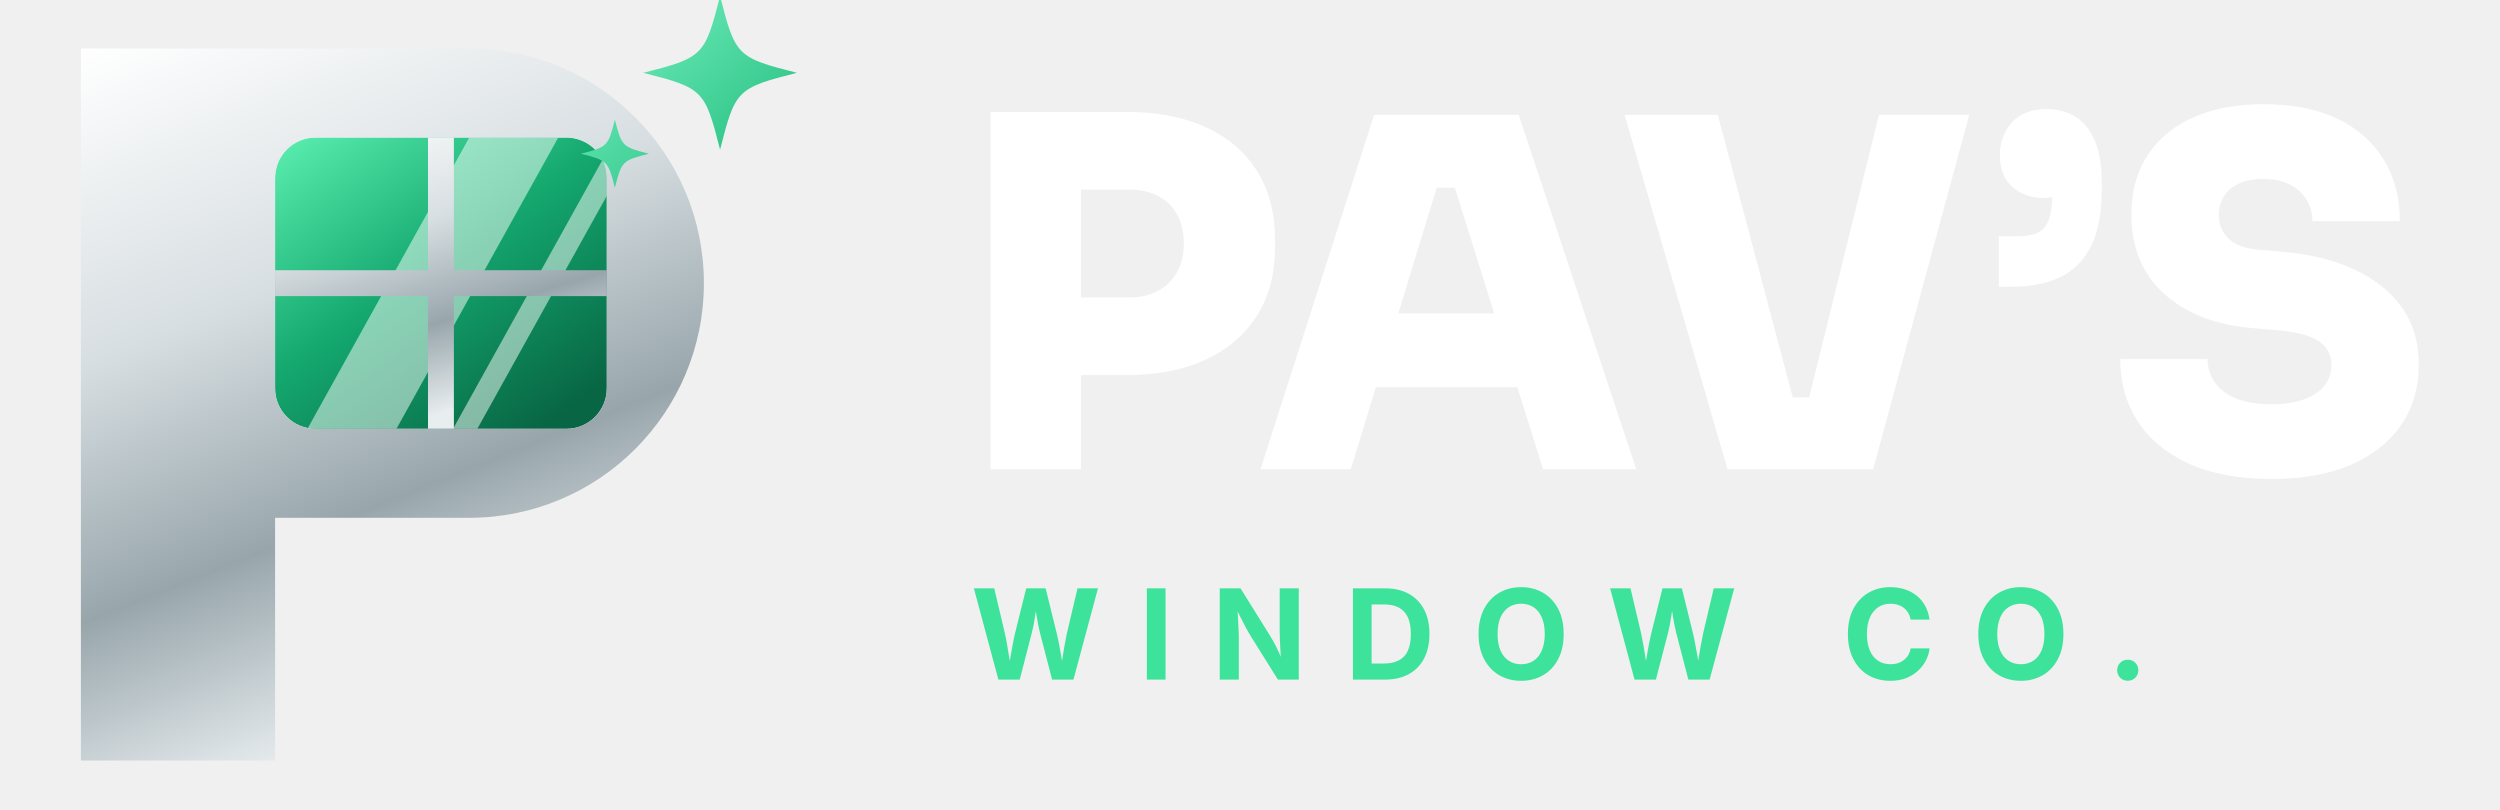
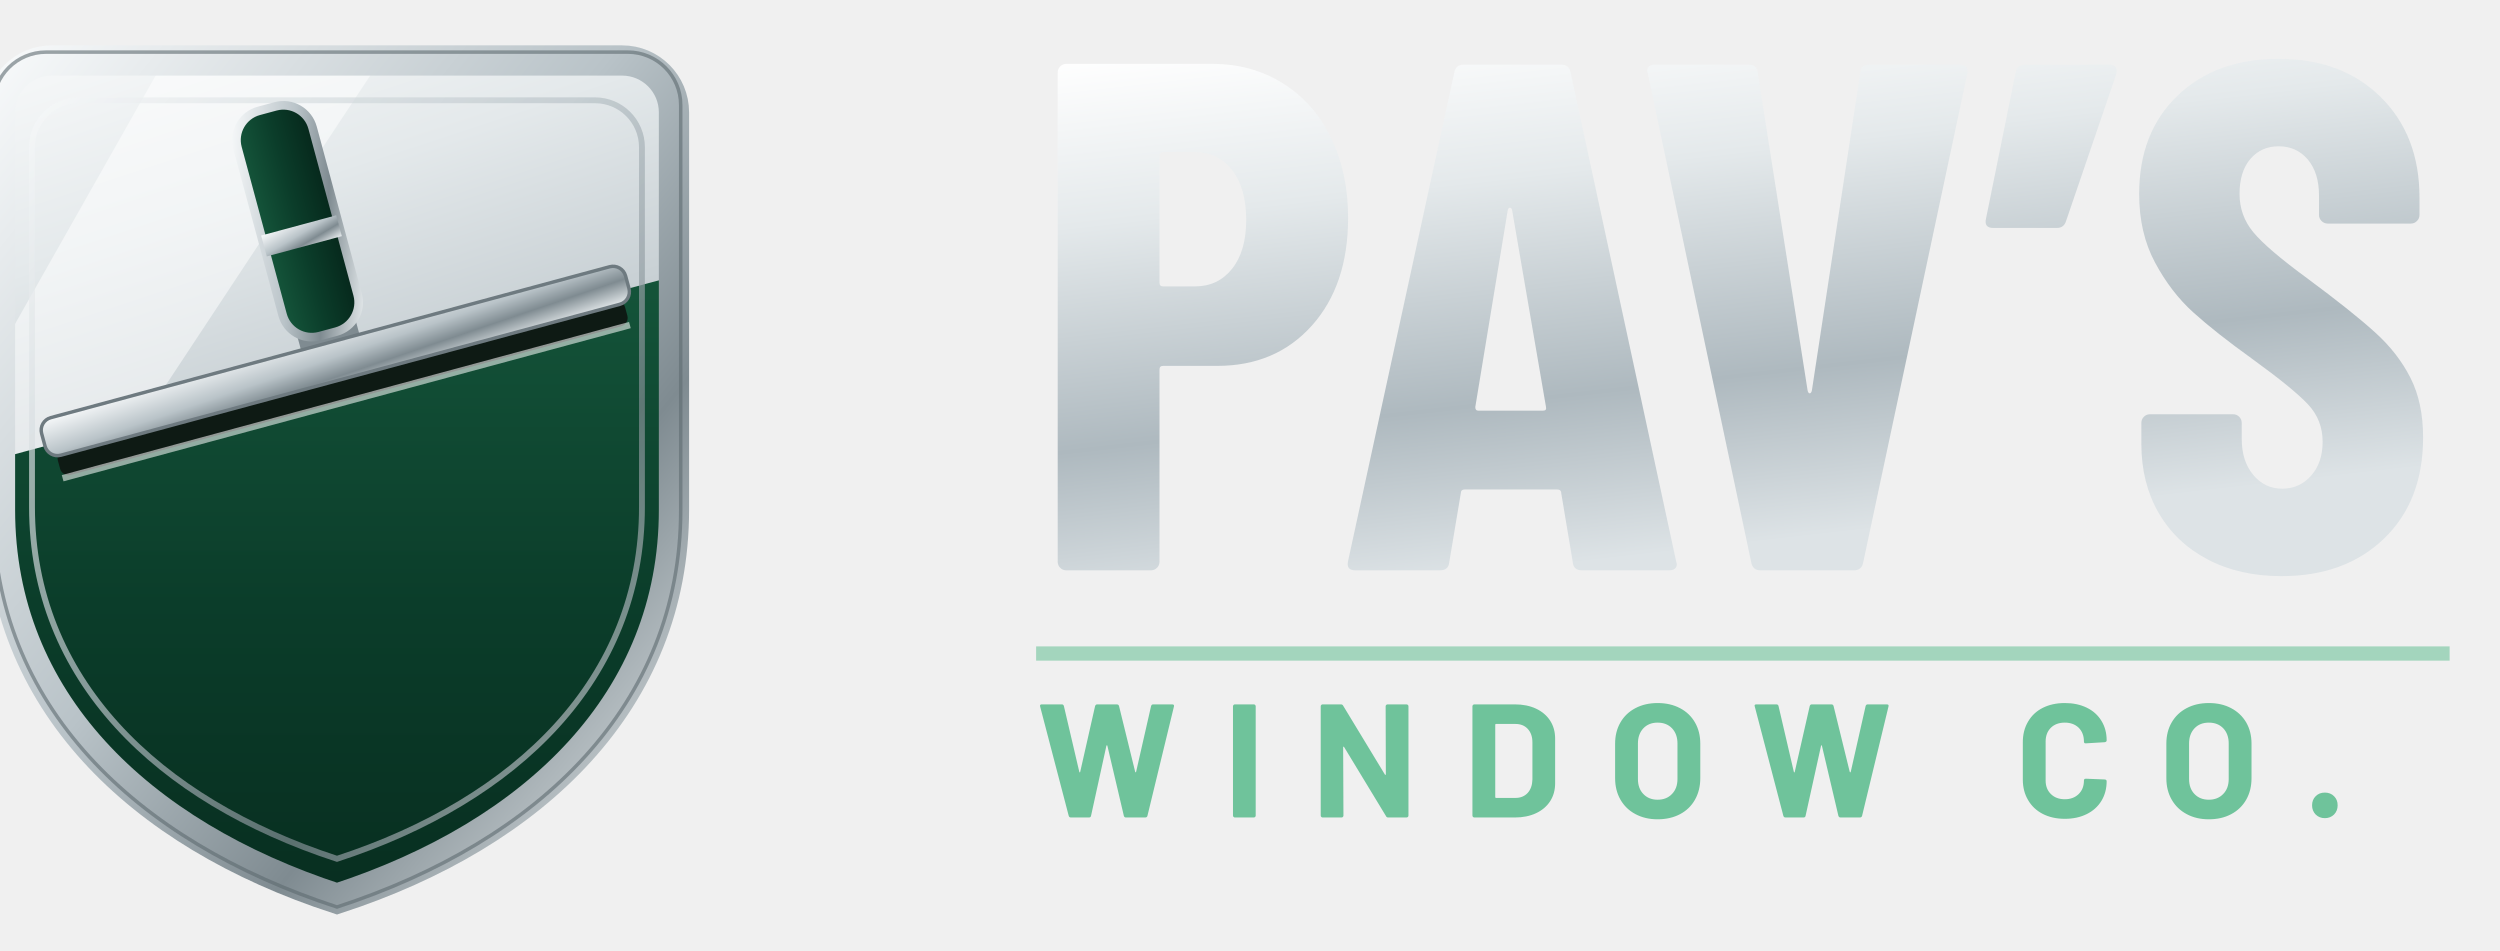
- <svg xmlns="http://www.w3.org/2000/svg" viewBox="0 0 309 100" width="309" height="100">
+ <svg xmlns="http://www.w3.org/2000/svg" viewBox="0 0 263 100" width="263" height="100">
  <defs>
-     <clipPath id="h-night-clip">
-       <path d="M39 17H70A5 5 0 0 1 75 22V48A5 5 0 0 1 70 53H39A5 5 0 0 1 34 48V22A5 5 0 0 1 39 17Z" />
+     <clipPath id="lh-night-c">
+       <path d="M34 14H166A12 12 0 0 1 178 26V118C178 162 146 193 100 208C54 193 22 162 22 118V26A12 12 0 0 1 34 14Z" />
    </clipPath>
-     <linearGradient id="h-night-body" x1="0" y1="0" x2="0.35" y2="1">
+     <linearGradient id="lh-night-silver" x1="0" y1="0" x2="0.3" y2="1">
      <stop offset="0" stop-color="#FFFFFF" />
-       <stop offset="0.4" stop-color="#D7DEE1" />
-       <stop offset="0.72" stop-color="#98A6AC" />
-       <stop offset="1" stop-color="#E8EDEF" />
+       <stop offset="0.3" stop-color="#E4E9EB" />
+       <stop offset="0.7" stop-color="#AEB9BF" />
+       <stop offset="1" stop-color="#DDE3E6" />
    </linearGradient>
-     <linearGradient id="h-night-win" x1="0" y1="0" x2="0.8" y2="1">
-       <stop offset="0" stop-color="#5BF0B0" />
-       <stop offset="0.5" stop-color="#14A86F" />
-       <stop offset="1" stop-color="#086644" />
+     <linearGradient id="lh-night-rim" x1="0" y1="0" x2="1" y2="1">
+       <stop offset="0" stop-color="#F7F9FA" />
+       <stop offset="0.45" stop-color="#B9C3C8" />
+       <stop offset="0.7" stop-color="#7F8B91" />
+       <stop offset="1" stop-color="#E6EBED" />
    </linearGradient>
-     <linearGradient id="h-night-spark" x1="0" y1="0" x2="1" y2="1">
-       <stop offset="0" stop-color="#7FF5C6" />
-       <stop offset="1" stop-color="#19B878" />
+     <linearGradient id="lh-night-green" x1="0" y1="0" x2="0" y2="1">
+       <stop offset="0" stop-color="#15563B" />
+       <stop offset="0.45" stop-color="#0B3D2A" />
+       <stop offset="1" stop-color="#06271B" />
+     </linearGradient>
+     <linearGradient id="lh-night-handle" x1="0" y1="0" x2="1" y2="0">
+       <stop offset="0" stop-color="#15563B" />
+       <stop offset="0.5" stop-color="#0B3D2A" />
+       <stop offset="1" stop-color="#06271B" />
    </linearGradient>
  </defs>
-   <path d="M39 17H70A5 5 0 0 1 75 22V48A5 5 0 0 1 70 53H39A5 5 0 0 1 34 48V22A5 5 0 0 1 39 17Z" fill="url(#h-night-win)" />
-   <path d="M38 53L58 17h11L49 53ZM56 53L76 17h3L59 53Z" fill="#FFFFFF" opacity="0.5" clip-path="url(#h-night-clip)" />
-   <path d="M52.9 17h3.2v36h-3.2ZM34 33.4h41v3.2h-41Z" fill="url(#h-night-body)" />
-   <path fill-rule="evenodd" d="M10 6H58A29 29 0 0 1 58 64H34V94H10ZM39 17H70A5 5 0 0 1 75 22V48A5 5 0 0 1 70 53H39A5 5 0 0 1 34 48V22A5 5 0 0 1 39 17Z" fill="url(#h-night-body)" />
-   <path d="M89 -0.5C90.881 6.91 91.09 7.119 98.5 9C91.09 10.881 90.881 11.09 89 18.5C87.119 11.09 86.91 10.881 79.5 9C86.91 7.119 87.119 6.91 89 -0.5ZM76 14.8C76.832 18.076 76.924 18.168 80.2 19C76.924 19.832 76.832 19.924 76 23.2C75.168 19.924 75.076 19.832 71.8 19C75.076 18.168 75.168 18.076 76 14.8Z" fill="url(#h-night-spark)" />
-   <path fill="#FFFFFF" d="M139.30 46.36L132.40 46.36L132.40 36.76L139.60 36.76Q141.64 36.76 143.14 35.95Q144.64 35.14 145.48 33.64Q146.32 32.14 146.32 30.10L146.32 30.10Q146.32 28 145.48 26.50Q144.64 25 143.14 24.22Q141.64 23.44 139.60 23.44L139.60 23.44L132.40 23.44L132.40 13.84L139.30 13.84Q144.94 13.84 149.05 15.73Q153.16 17.62 155.38 21.16Q157.60 24.70 157.60 29.62L157.60 29.62L157.60 30.58Q157.60 35.44 155.38 38.98Q153.16 42.52 149.05 44.44Q144.94 46.36 139.30 46.36L139.30 46.36ZM133.60 58L122.44 58L122.44 13.84L133.60 13.84L133.60 58ZM166.96 58L155.80 58L169.84 14.20L187.72 14.20L202.24 58L190.72 58L179.44 22L182.62 23.20L174.70 23.20L177.94 22L166.96 58ZM190.60 47.86L167.26 47.86L170.62 38.74L187.24 38.74L190.60 47.86ZM231.52 58L213.52 58L200.80 14.20L212.32 14.20L221.86 50.14L219.76 49.12L225.52 49.12L223.36 50.14L232.24 14.20L243.40 14.20L231.52 58ZM248.68 35.44L247.06 35.44L247.06 29.20L249.34 29.20Q250.90 29.20 251.83 28.78Q252.76 28.36 253.21 27.19Q253.66 26.02 253.66 23.86L253.66 23.86L253.66 19.48L255.64 23.56Q255.22 23.92 254.38 24.19Q253.54 24.46 252.52 24.46L252.52 24.46Q250.24 24.46 248.71 23.08Q247.18 21.70 247.18 19.18L247.18 19.18Q247.18 16.84 248.65 15.16Q250.12 13.48 253 13.48L253 13.48Q254.86 13.48 256.39 14.35Q257.92 15.22 258.85 17.23Q259.78 19.24 259.78 22.66L259.78 22.66L259.78 23.44Q259.78 27.64 258.52 30.28Q257.26 32.92 254.80 34.18Q252.34 35.44 248.68 35.44L248.68 35.44ZM280.78 59.20L280.78 59.20Q274.66 59.20 270.49 57.28Q266.32 55.36 264.19 52.03Q262.06 48.70 262.06 44.38L262.06 44.38L272.86 44.38Q272.86 45.94 273.73 47.23Q274.60 48.52 276.34 49.24Q278.08 49.96 280.78 49.96L280.78 49.96Q283.12 49.96 284.77 49.36Q286.42 48.76 287.29 47.68Q288.16 46.60 288.16 45.10L288.16 45.10Q288.16 43.18 286.54 42.13Q284.92 41.08 281.08 40.78L281.08 40.78L278.26 40.54Q271.48 39.94 267.46 36.28Q263.44 32.62 263.44 26.56L263.44 26.56Q263.44 22.24 265.45 19.18Q267.46 16.12 271.12 14.50Q274.78 12.88 279.76 12.88L279.76 12.88Q285.16 12.88 288.91 14.68Q292.66 16.48 294.64 19.75Q296.62 23.02 296.62 27.34L296.62 27.34L285.82 27.34Q285.82 25.90 285.10 24.70Q284.38 23.50 283.03 22.81Q281.68 22.12 279.76 22.12L279.76 22.12Q277.96 22.12 276.73 22.69Q275.50 23.26 274.87 24.28Q274.24 25.30 274.24 26.56L274.24 26.56Q274.24 28.24 275.38 29.44Q276.52 30.64 279.34 30.88L279.34 30.88L282.16 31.12Q287.08 31.54 290.86 33.25Q294.64 34.96 296.80 37.90Q298.96 40.84 298.96 45.10L298.96 45.10Q298.96 49.36 296.77 52.54Q294.58 55.72 290.53 57.46Q286.48 59.20 280.78 59.20Z" />
-   <path fill="#3EE39B" d="M126.04 84L123.40 84L120.37 72.72L122.89 72.72L124.20 78.27Q124.36 78.97 124.49 79.76Q124.62 80.55 124.75 81.35Q124.88 82.15 125.00 82.88L125.00 82.88L124.59 82.88Q124.73 82.15 124.87 81.35Q125.00 80.55 125.15 79.76Q125.29 78.97 125.46 78.27L125.46 78.27L126.84 72.72L129.24 72.72L130.61 78.27Q130.78 78.97 130.93 79.76Q131.07 80.55 131.21 81.35Q131.35 82.15 131.49 82.88L131.49 82.88L131.06 82.88Q131.19 82.15 131.32 81.35Q131.44 80.55 131.58 79.76Q131.72 78.97 131.87 78.27L131.87 78.27L133.18 72.72L135.71 72.72L132.68 84L130.04 84L128.54 78.23Q128.30 77.27 128.13 76.15Q127.96 75.03 127.75 73.84L127.75 73.84L128.33 73.84Q128.09 75.00 127.94 76.11Q127.80 77.21 127.53 78.23L127.53 78.23L126.04 84ZM141.75 72.72L144.06 72.72L144.06 84L141.75 84L141.75 72.72ZM153.12 84L150.76 84L150.76 72.72L153.33 72.72L156.89 78.43Q157.17 78.87 157.45 79.38Q157.73 79.90 158.02 80.53Q158.31 81.15 158.60 81.94L158.60 81.94L158.36 81.94Q158.31 81.31 158.27 80.60Q158.23 79.89 158.20 79.24Q158.17 78.59 158.17 78.13L158.17 78.13L158.17 72.72L160.53 72.72L160.53 84L157.95 84L154.71 78.82Q154.35 78.24 154.05 77.69Q153.75 77.14 153.42 76.48Q153.09 75.82 152.63 74.90L152.63 74.90L152.93 74.90Q152.97 75.71 153.02 76.46Q153.06 77.21 153.09 77.82Q153.12 78.43 153.12 78.82L153.12 78.82L153.12 84ZM171.19 84L171.19 84L168.26 84L168.26 82.01L171.07 82.01Q172.16 82.01 172.90 81.62Q173.64 81.24 174.01 80.43Q174.38 79.62 174.38 78.35L174.38 78.35Q174.38 77.10 174.01 76.29Q173.63 75.49 172.90 75.10Q172.17 74.71 171.09 74.71L171.09 74.71L168.21 74.71L168.21 72.72L171.22 72.72Q172.92 72.72 174.14 73.40Q175.36 74.08 176.02 75.34Q176.68 76.60 176.68 78.35L176.68 78.35Q176.68 80.12 176.02 81.38Q175.36 82.65 174.13 83.32Q172.90 84 171.19 84ZM167.22 72.72L169.53 72.72L169.53 84L167.22 84L167.22 72.72ZM188.01 84.15L188.01 84.15Q186.52 84.15 185.33 83.47Q184.14 82.79 183.45 81.49Q182.75 80.20 182.75 78.37L182.75 78.37Q182.75 76.53 183.45 75.23Q184.14 73.93 185.33 73.25Q186.52 72.57 188.01 72.57L188.01 72.57Q189.51 72.57 190.70 73.25Q191.89 73.93 192.58 75.23Q193.27 76.53 193.27 78.37L193.27 78.37Q193.27 80.20 192.58 81.49Q191.89 82.79 190.70 83.47Q189.51 84.15 188.01 84.15ZM188.01 82.10L188.01 82.10Q188.89 82.10 189.55 81.67Q190.20 81.25 190.56 80.41Q190.93 79.57 190.93 78.37L190.93 78.37Q190.93 77.15 190.56 76.31Q190.20 75.48 189.55 75.05Q188.89 74.62 188.01 74.62L188.01 74.62Q187.14 74.62 186.49 75.05Q185.83 75.49 185.46 76.32Q185.10 77.16 185.10 78.37L185.10 78.37Q185.10 79.57 185.46 80.41Q185.83 81.24 186.49 81.67Q187.14 82.10 188.01 82.10ZM204.67 84L202.03 84L199.01 72.72L201.53 72.72L202.84 78.27Q202.99 78.97 203.13 79.76Q203.26 80.55 203.39 81.35Q203.52 82.15 203.64 82.88L203.64 82.88L203.23 82.88Q203.37 82.15 203.50 81.35Q203.64 80.55 203.78 79.76Q203.93 78.97 204.10 78.27L204.10 78.27L205.48 72.72L207.88 72.72L209.25 78.27Q209.42 78.97 209.56 79.76Q209.71 80.55 209.85 81.35Q209.99 82.15 210.12 82.88L210.12 82.88L209.70 82.88Q209.83 82.15 209.95 81.35Q210.08 80.55 210.22 79.76Q210.36 78.97 210.51 78.27L210.51 78.27L211.82 72.72L214.35 72.72L211.31 84L208.68 84L207.18 78.23Q206.94 77.27 206.77 76.15Q206.60 75.03 206.39 73.84L206.39 73.84L206.96 73.84Q206.73 75.00 206.58 76.11Q206.43 77.21 206.17 78.23L206.17 78.23L204.67 84ZM233.64 84.15L233.64 84.15Q232.14 84.15 230.95 83.47Q229.77 82.79 229.09 81.49Q228.40 80.20 228.40 78.37L228.40 78.37Q228.40 76.53 229.09 75.23Q229.78 73.93 230.97 73.25Q232.15 72.57 233.64 72.57L233.64 72.57Q234.60 72.57 235.43 72.84Q236.26 73.11 236.90 73.62Q237.54 74.14 237.95 74.88Q238.36 75.63 238.49 76.58L238.49 76.58L236.15 76.58Q236.07 76.11 235.86 75.75Q235.64 75.39 235.32 75.14Q235.00 74.89 234.58 74.76Q234.17 74.62 233.68 74.62L233.68 74.62Q232.80 74.62 232.14 75.06Q231.48 75.50 231.11 76.34Q230.75 77.17 230.75 78.37L230.75 78.37Q230.75 79.59 231.12 80.42Q231.49 81.25 232.15 81.68Q232.80 82.10 233.68 82.10L233.68 82.10Q234.16 82.10 234.57 81.97Q234.98 81.84 235.31 81.58Q235.64 81.33 235.86 80.97Q236.07 80.60 236.16 80.14L236.16 80.14L238.50 80.14Q238.41 80.93 238.03 81.65Q237.66 82.37 237.04 82.93Q236.41 83.50 235.56 83.83Q234.70 84.15 233.64 84.15ZM249.78 84.15L249.78 84.15Q248.29 84.15 247.09 83.47Q245.90 82.79 245.21 81.49Q244.52 80.20 244.52 78.37L244.52 78.37Q244.52 76.53 245.21 75.23Q245.90 73.93 247.09 73.25Q248.29 72.57 249.78 72.57L249.78 72.57Q251.27 72.57 252.46 73.25Q253.65 73.93 254.34 75.23Q255.04 76.53 255.04 78.37L255.04 78.37Q255.04 80.20 254.34 81.49Q253.65 82.79 252.46 83.47Q251.27 84.15 249.78 84.15ZM249.78 82.10L249.78 82.10Q250.65 82.10 251.31 81.67Q251.96 81.25 252.33 80.41Q252.69 79.57 252.69 78.37L252.69 78.37Q252.69 77.15 252.33 76.31Q251.96 75.48 251.31 75.05Q250.65 74.62 249.78 74.62L249.78 74.62Q248.91 74.62 248.25 75.05Q247.59 75.49 247.23 76.32Q246.86 77.16 246.86 78.37L246.86 78.37Q246.86 79.57 247.23 80.41Q247.59 81.24 248.25 81.67Q248.91 82.10 249.78 82.10ZM262.99 84.14L262.99 84.14Q262.43 84.14 262.06 83.77Q261.68 83.39 261.68 82.84L261.68 82.84Q261.68 82.29 262.06 81.91Q262.43 81.54 262.99 81.54L262.99 81.54Q263.54 81.54 263.92 81.91Q264.30 82.29 264.30 82.84L264.30 82.84Q264.30 83.39 263.92 83.77Q263.54 84.14 262.99 84.14Z" />
+   <g transform="translate(-10.00 0) scale(0.4545)">
+     <g clip-path="url(#lh-night-c)">
+       <rect width="200" height="220" fill="url(#lh-night-silver)" />
+       <path d="M60 14L110 14L40 120L0 120Z" fill="#FFFFFF" opacity="0.5" />
+       <path d="M0 112L200 58L200 240L0 240Z" fill="url(#lh-night-green)" />
+       <path d="M34 14H166A12 12 0 0 1 178 26V118C178 162 146 193 100 208C54 193 22 162 22 118V26A12 12 0 0 1 34 14Z" fill="none" stroke="url(#lh-night-rim)" stroke-width="1.5" opacity="0.7" transform="translate(100 111) scale(0.905) translate(-100 -111)" />
+     </g>
+     <g transform="translate(100 85) rotate(-15.11)">
+       <rect x="-7" y="-14" width="14" height="10" fill="#7F8B91" />
+       <rect x="-9" y="-62" width="18" height="54" rx="7" fill="url(#lh-night-handle)" stroke="url(#lh-night-rim)" stroke-width="2" />
+       <rect x="-9" y="-34" width="18" height="5" fill="url(#lh-night-rim)" />
+       <rect x="-68" y="2" width="136" height="6" rx="2" fill="#0E1A14" />
+       <rect x="-68" y="7.5" width="136" height="1.5" fill="#FFFFFF" opacity="0.55" />
+       <rect x="-70" y="-6" width="140" height="9" rx="3" fill="url(#lh-night-rim)" stroke="#6E7A80" stroke-width="0.8" />
+     </g>
+     <path d="M34 14H166A12 12 0 0 1 178 26V118C178 162 146 193 100 208C54 193 22 162 22 118V26A12 12 0 0 1 34 14Z" fill="none" stroke="url(#lh-night-rim)" stroke-width="7" />
+     <path d="M34 14H166A12 12 0 0 1 178 26V118C178 162 146 193 100 208C54 193 22 162 22 118V26A12 12 0 0 1 34 14Z" fill="none" stroke="#5E6A70" stroke-width="0.8" transform="translate(100 111) scale(1.02) translate(-100 -111)" opacity="0.6" />
+   </g>
+   <path d="M127.53 6.72Q131.71 6.72 134.98 8.78Q138.25 10.83 140.03 14.51Q141.82 18.20 141.82 22.91L141.82 22.91Q141.82 29.98 138.02 34.24Q134.22 38.49 128.06 38.49L128.06 38.49L122.36 38.49Q121.98 38.49 121.98 38.87L121.98 38.87L121.98 59.09Q121.98 59.47 121.72 59.73Q121.45 60 121.07 60L121.07 60L112.18 60Q111.80 60 111.53 59.73Q111.27 59.47 111.27 59.09L111.27 59.09L111.27 7.64Q111.27 7.26 111.53 6.99Q111.80 6.72 112.18 6.72L112.18 6.72L127.53 6.72ZM125.71 30.13Q128.14 30.13 129.62 28.27Q131.10 26.41 131.10 23.14L131.10 23.14Q131.10 19.80 129.62 17.90Q128.14 16.00 125.71 16.00L125.71 16.00L122.36 16.00Q121.98 16.00 121.98 16.38L121.98 16.38L121.98 29.75Q121.98 30.13 122.36 30.13L122.36 30.13L125.71 30.13ZM166.44 60Q165.53 60 165.46 59.16L165.46 59.16L164.24 51.87Q164.24 51.49 163.78 51.49L163.78 51.49L154.13 51.49Q153.68 51.49 153.68 51.87L153.68 51.87L152.46 59.16Q152.38 60 151.47 60L151.47 60L142.58 60Q141.59 60 141.82 59.01L141.82 59.01L152.99 7.64Q153.14 6.80 153.98 6.80L153.98 6.80L164.24 6.80Q165.08 6.80 165.23 7.64L165.23 7.64L176.32 59.01L176.40 59.32Q176.40 60 175.56 60L175.56 60L166.44 60ZM155.20 42.82Q155.20 43.20 155.50 43.20L155.50 43.20L162.34 43.20Q162.72 43.20 162.64 42.82L162.64 42.82L159.07 22.08Q159.00 21.85 158.84 21.85Q158.69 21.85 158.62 22.08L158.62 22.08L155.20 42.82ZM185.22 60Q184.38 60 184.23 59.16L184.23 59.16L173.36 7.79L173.28 7.48Q173.28 6.80 174.12 6.80L174.12 6.80L183.92 6.80Q184.84 6.80 184.91 7.64L184.91 7.64L190.16 41.08Q190.23 41.38 190.38 41.38Q190.54 41.38 190.61 41.08L190.61 41.08L195.70 7.64Q195.78 6.80 196.69 6.80L196.69 6.80L206.19 6.80Q207.18 6.80 206.95 7.79L206.95 7.79L196.01 59.16Q195.86 60 195.02 60L195.02 60L185.22 60ZM221.92 6.80Q222.38 6.80 222.57 7.07Q222.76 7.33 222.61 7.86L222.61 7.86L217.36 23.22Q217.14 23.98 216.38 23.98L216.38 23.98L209.69 23.98Q208.70 23.98 208.93 22.99L208.93 22.99L212.04 7.64Q212.20 6.80 213.03 6.80L213.03 6.80L221.92 6.80ZM240.01 60.61Q235.60 60.61 232.26 58.86Q228.92 57.11 227.09 53.96Q225.27 50.80 225.27 46.70L225.27 46.70L225.27 44.50Q225.27 44.12 225.53 43.85Q225.80 43.58 226.18 43.58L226.18 43.58L234.92 43.58Q235.30 43.58 235.57 43.85Q235.83 44.12 235.83 44.50L235.83 44.50L235.83 46.17Q235.83 48.52 237.05 49.97Q238.26 51.41 240.09 51.41L240.09 51.41Q241.91 51.41 243.13 50.04Q244.34 48.68 244.34 46.47L244.34 46.47Q244.34 44.19 242.82 42.56Q241.30 40.92 236.90 37.73L236.90 37.73Q233.10 35.00 230.74 32.87Q228.38 30.74 226.71 27.62Q225.04 24.51 225.04 20.40L225.04 20.40Q225.04 13.94 229.07 10.07Q233.10 6.19 239.71 6.19L239.71 6.19Q246.40 6.19 250.46 10.22Q254.53 14.25 254.53 20.78L254.53 20.78L254.53 22.61Q254.53 22.99 254.26 23.25Q254.00 23.52 253.62 23.52L253.62 23.52L244.88 23.52Q244.50 23.52 244.23 23.25Q243.96 22.99 243.96 22.61L243.96 22.61L243.96 20.56Q243.96 18.20 242.79 16.79Q241.61 15.39 239.71 15.39L239.71 15.39Q237.88 15.39 236.74 16.72Q235.60 18.05 235.60 20.40L235.60 20.40Q235.60 22.68 237.05 24.43Q238.49 26.18 242.75 29.30L242.75 29.30Q247.46 32.79 249.85 34.96Q252.25 37.12 253.58 39.75Q254.91 42.37 254.91 46.02L254.91 46.02Q254.91 52.70 250.80 56.66Q246.70 60.61 240.01 60.61L240.01 60.61Z" fill="url(#lh-night-silver)" />
+   <path d="M112.67 86Q112.48 86 112.43 85.83L112.43 85.83L109.42 74.32L109.41 74.25Q109.41 74.10 109.59 74.10L109.59 74.10L111.70 74.10Q111.87 74.10 111.92 74.27L111.92 74.27L113.54 81.19Q113.56 81.26 113.59 81.26Q113.62 81.26 113.64 81.19L113.64 81.19L115.20 74.29Q115.26 74.10 115.43 74.10L115.43 74.10L117.48 74.10Q117.67 74.10 117.72 74.27L117.72 74.27L119.42 81.19Q119.44 81.24 119.47 81.25Q119.51 81.26 119.52 81.19L119.52 81.19L121.09 74.29Q121.14 74.10 121.31 74.10L121.31 74.10L123.31 74.10Q123.55 74.10 123.50 74.32L123.50 74.32L120.71 85.83Q120.66 86 120.47 86L120.47 86L118.45 86Q118.28 86 118.23 85.83L118.23 85.83L116.50 78.47Q116.48 78.40 116.45 78.40Q116.41 78.40 116.39 78.47L116.39 78.47L114.78 85.81Q114.75 86 114.56 86L114.56 86L112.67 86ZM129.91 86Q129.83 86 129.77 85.94Q129.71 85.88 129.71 85.80L129.71 85.80L129.71 74.30Q129.71 74.22 129.77 74.16Q129.83 74.10 129.91 74.10L129.91 74.10L131.90 74.10Q131.98 74.10 132.04 74.16Q132.10 74.22 132.10 74.30L132.10 74.30L132.10 85.80Q132.10 85.88 132.04 85.94Q131.98 86 131.90 86L131.90 86L129.91 86ZM145.77 74.30Q145.77 74.22 145.83 74.16Q145.89 74.10 145.97 74.10L145.97 74.10L147.96 74.10Q148.05 74.10 148.11 74.16Q148.17 74.22 148.17 74.30L148.17 74.30L148.17 85.80Q148.17 85.88 148.11 85.94Q148.05 86 147.96 86L147.96 86L146.04 86Q145.87 86 145.81 85.86L145.81 85.86L141.40 78.59Q141.37 78.54 141.33 78.55Q141.30 78.55 141.30 78.62L141.30 78.62L141.33 85.80Q141.33 85.88 141.27 85.94Q141.22 86 141.13 86L141.13 86L139.14 86Q139.06 86 139.00 85.94Q138.94 85.88 138.94 85.80L138.94 85.80L138.94 74.30Q138.94 74.22 139.00 74.16Q139.06 74.10 139.14 74.10L139.14 74.10L141.06 74.10Q141.23 74.10 141.30 74.24L141.30 74.24L145.69 81.48Q145.72 81.53 145.75 81.52Q145.79 81.51 145.79 81.44L145.79 81.44L145.77 74.30ZM155.10 86Q155.02 86 154.96 85.94Q154.90 85.88 154.90 85.80L154.90 85.80L154.90 74.30Q154.90 74.22 154.96 74.16Q155.02 74.10 155.10 74.10L155.10 74.10L159.35 74.10Q160.63 74.10 161.59 74.55Q162.55 75.00 163.08 75.82Q163.60 76.63 163.60 77.70L163.60 77.70L163.60 82.40Q163.60 83.47 163.08 84.28Q162.55 85.10 161.59 85.55Q160.63 86 159.35 86L159.35 86L155.10 86ZM157.30 83.86Q157.30 83.94 157.38 83.94L157.38 83.94L159.44 83.94Q160.22 83.94 160.71 83.42Q161.19 82.89 161.21 82.00L161.21 82.00L161.21 78.09Q161.21 77.21 160.72 76.68Q160.24 76.16 159.42 76.16L159.42 76.16L157.38 76.16Q157.30 76.16 157.30 76.24L157.30 76.24L157.30 83.86ZM174.38 86.19Q173.06 86.19 172.04 85.64Q171.03 85.10 170.47 84.12Q169.91 83.14 169.91 81.87L169.91 81.87L169.91 78.23Q169.91 76.97 170.47 76.00Q171.03 75.03 172.04 74.50Q173.06 73.96 174.38 73.96L174.38 73.96Q175.72 73.96 176.74 74.50Q177.75 75.03 178.31 76.00Q178.87 76.97 178.87 78.23L178.87 78.23L178.87 81.87Q178.87 83.14 178.31 84.13Q177.75 85.12 176.74 85.65Q175.72 86.19 174.38 86.19L174.38 86.19ZM174.38 84.13Q175.32 84.13 175.89 83.53Q176.47 82.94 176.47 81.95L176.47 81.95L176.47 78.21Q176.47 77.23 175.90 76.62Q175.33 76.02 174.38 76.02L174.38 76.02Q173.45 76.02 172.88 76.62Q172.31 77.23 172.31 78.21L172.31 78.21L172.31 81.95Q172.31 82.94 172.88 83.53Q173.45 84.13 174.38 84.13L174.38 84.13ZM187.85 86Q187.66 86 187.61 85.83L187.61 85.83L184.60 74.32L184.58 74.25Q184.58 74.10 184.77 74.10L184.77 74.10L186.88 74.10Q187.05 74.10 187.10 74.27L187.10 74.27L188.71 81.19Q188.73 81.26 188.76 81.26Q188.80 81.26 188.81 81.19L188.81 81.19L190.38 74.29Q190.43 74.10 190.60 74.10L190.60 74.10L192.66 74.10Q192.84 74.10 192.89 74.27L192.89 74.27L194.59 81.19Q194.61 81.24 194.65 81.25Q194.68 81.26 194.70 81.19L194.70 81.19L196.26 74.29Q196.31 74.10 196.48 74.10L196.48 74.10L198.49 74.10Q198.73 74.10 198.67 74.32L198.67 74.32L195.89 85.83Q195.84 86 195.65 86L195.65 86L193.63 86Q193.46 86 193.40 85.83L193.40 85.83L191.67 78.47Q191.65 78.40 191.62 78.40Q191.59 78.40 191.57 78.47L191.57 78.47L189.95 85.81Q189.92 86 189.73 86L189.73 86L187.85 86ZM217.22 86.14Q215.90 86.14 214.89 85.62Q213.89 85.10 213.35 84.16Q212.80 83.23 212.80 82.00L212.80 82.00L212.80 78.08Q212.80 76.85 213.35 75.92Q213.89 74.98 214.89 74.47Q215.90 73.96 217.22 73.96L217.22 73.96Q218.53 73.96 219.53 74.45Q220.52 74.93 221.07 75.83Q221.62 76.72 221.62 77.89L221.62 77.89Q221.62 78.04 221.42 78.08L221.42 78.08L219.43 78.20L219.40 78.20Q219.23 78.20 219.23 78.01L219.23 78.01Q219.23 77.11 218.68 76.56Q218.12 76.02 217.22 76.02L217.22 76.02Q216.30 76.02 215.75 76.56Q215.20 77.11 215.20 78.01L215.20 78.01L215.20 82.11Q215.20 82.99 215.75 83.53Q216.30 84.08 217.22 84.08L217.22 84.08Q218.12 84.08 218.68 83.53Q219.23 82.99 219.23 82.11L219.23 82.11Q219.23 81.92 219.43 81.92L219.43 81.92L221.42 82.00Q221.51 82.00 221.57 82.06Q221.62 82.11 221.62 82.17L221.62 82.17Q221.62 83.35 221.07 84.25Q220.52 85.15 219.53 85.64Q218.53 86.14 217.22 86.14L217.22 86.14ZM232.37 86.19Q231.04 86.19 230.03 85.64Q229.02 85.10 228.46 84.12Q227.90 83.14 227.90 81.87L227.90 81.87L227.90 78.23Q227.90 76.97 228.46 76.00Q229.02 75.03 230.03 74.50Q231.04 73.96 232.37 73.96L232.37 73.96Q233.71 73.96 234.72 74.50Q235.73 75.03 236.30 76.00Q236.86 76.97 236.86 78.23L236.86 78.23L236.86 81.87Q236.86 83.14 236.30 84.13Q235.73 85.12 234.72 85.65Q233.71 86.19 232.37 86.19L232.37 86.19ZM232.37 84.13Q233.30 84.13 233.88 83.53Q234.46 82.94 234.46 81.95L234.46 81.95L234.46 78.21Q234.46 77.23 233.89 76.62Q233.32 76.02 232.37 76.02L232.37 76.02Q231.43 76.02 230.86 76.62Q230.29 77.23 230.29 78.21L230.29 78.21L230.29 81.95Q230.29 82.94 230.86 83.53Q231.43 84.13 232.37 84.13L232.37 84.13ZM244.57 86.07Q244.00 86.07 243.61 85.69Q243.23 85.30 243.23 84.72L243.23 84.72Q243.23 84.13 243.61 83.76Q243.98 83.38 244.57 83.38L244.57 83.38Q245.17 83.38 245.54 83.76Q245.92 84.13 245.92 84.72L245.92 84.72Q245.92 85.30 245.54 85.69Q245.15 86.07 244.57 86.07L244.57 86.07Z" fill="#6FC39B" />
+   <rect x="109" y="68" width="148.7" height="1.5" fill="#6FC39B" opacity="0.6" />
</svg>
